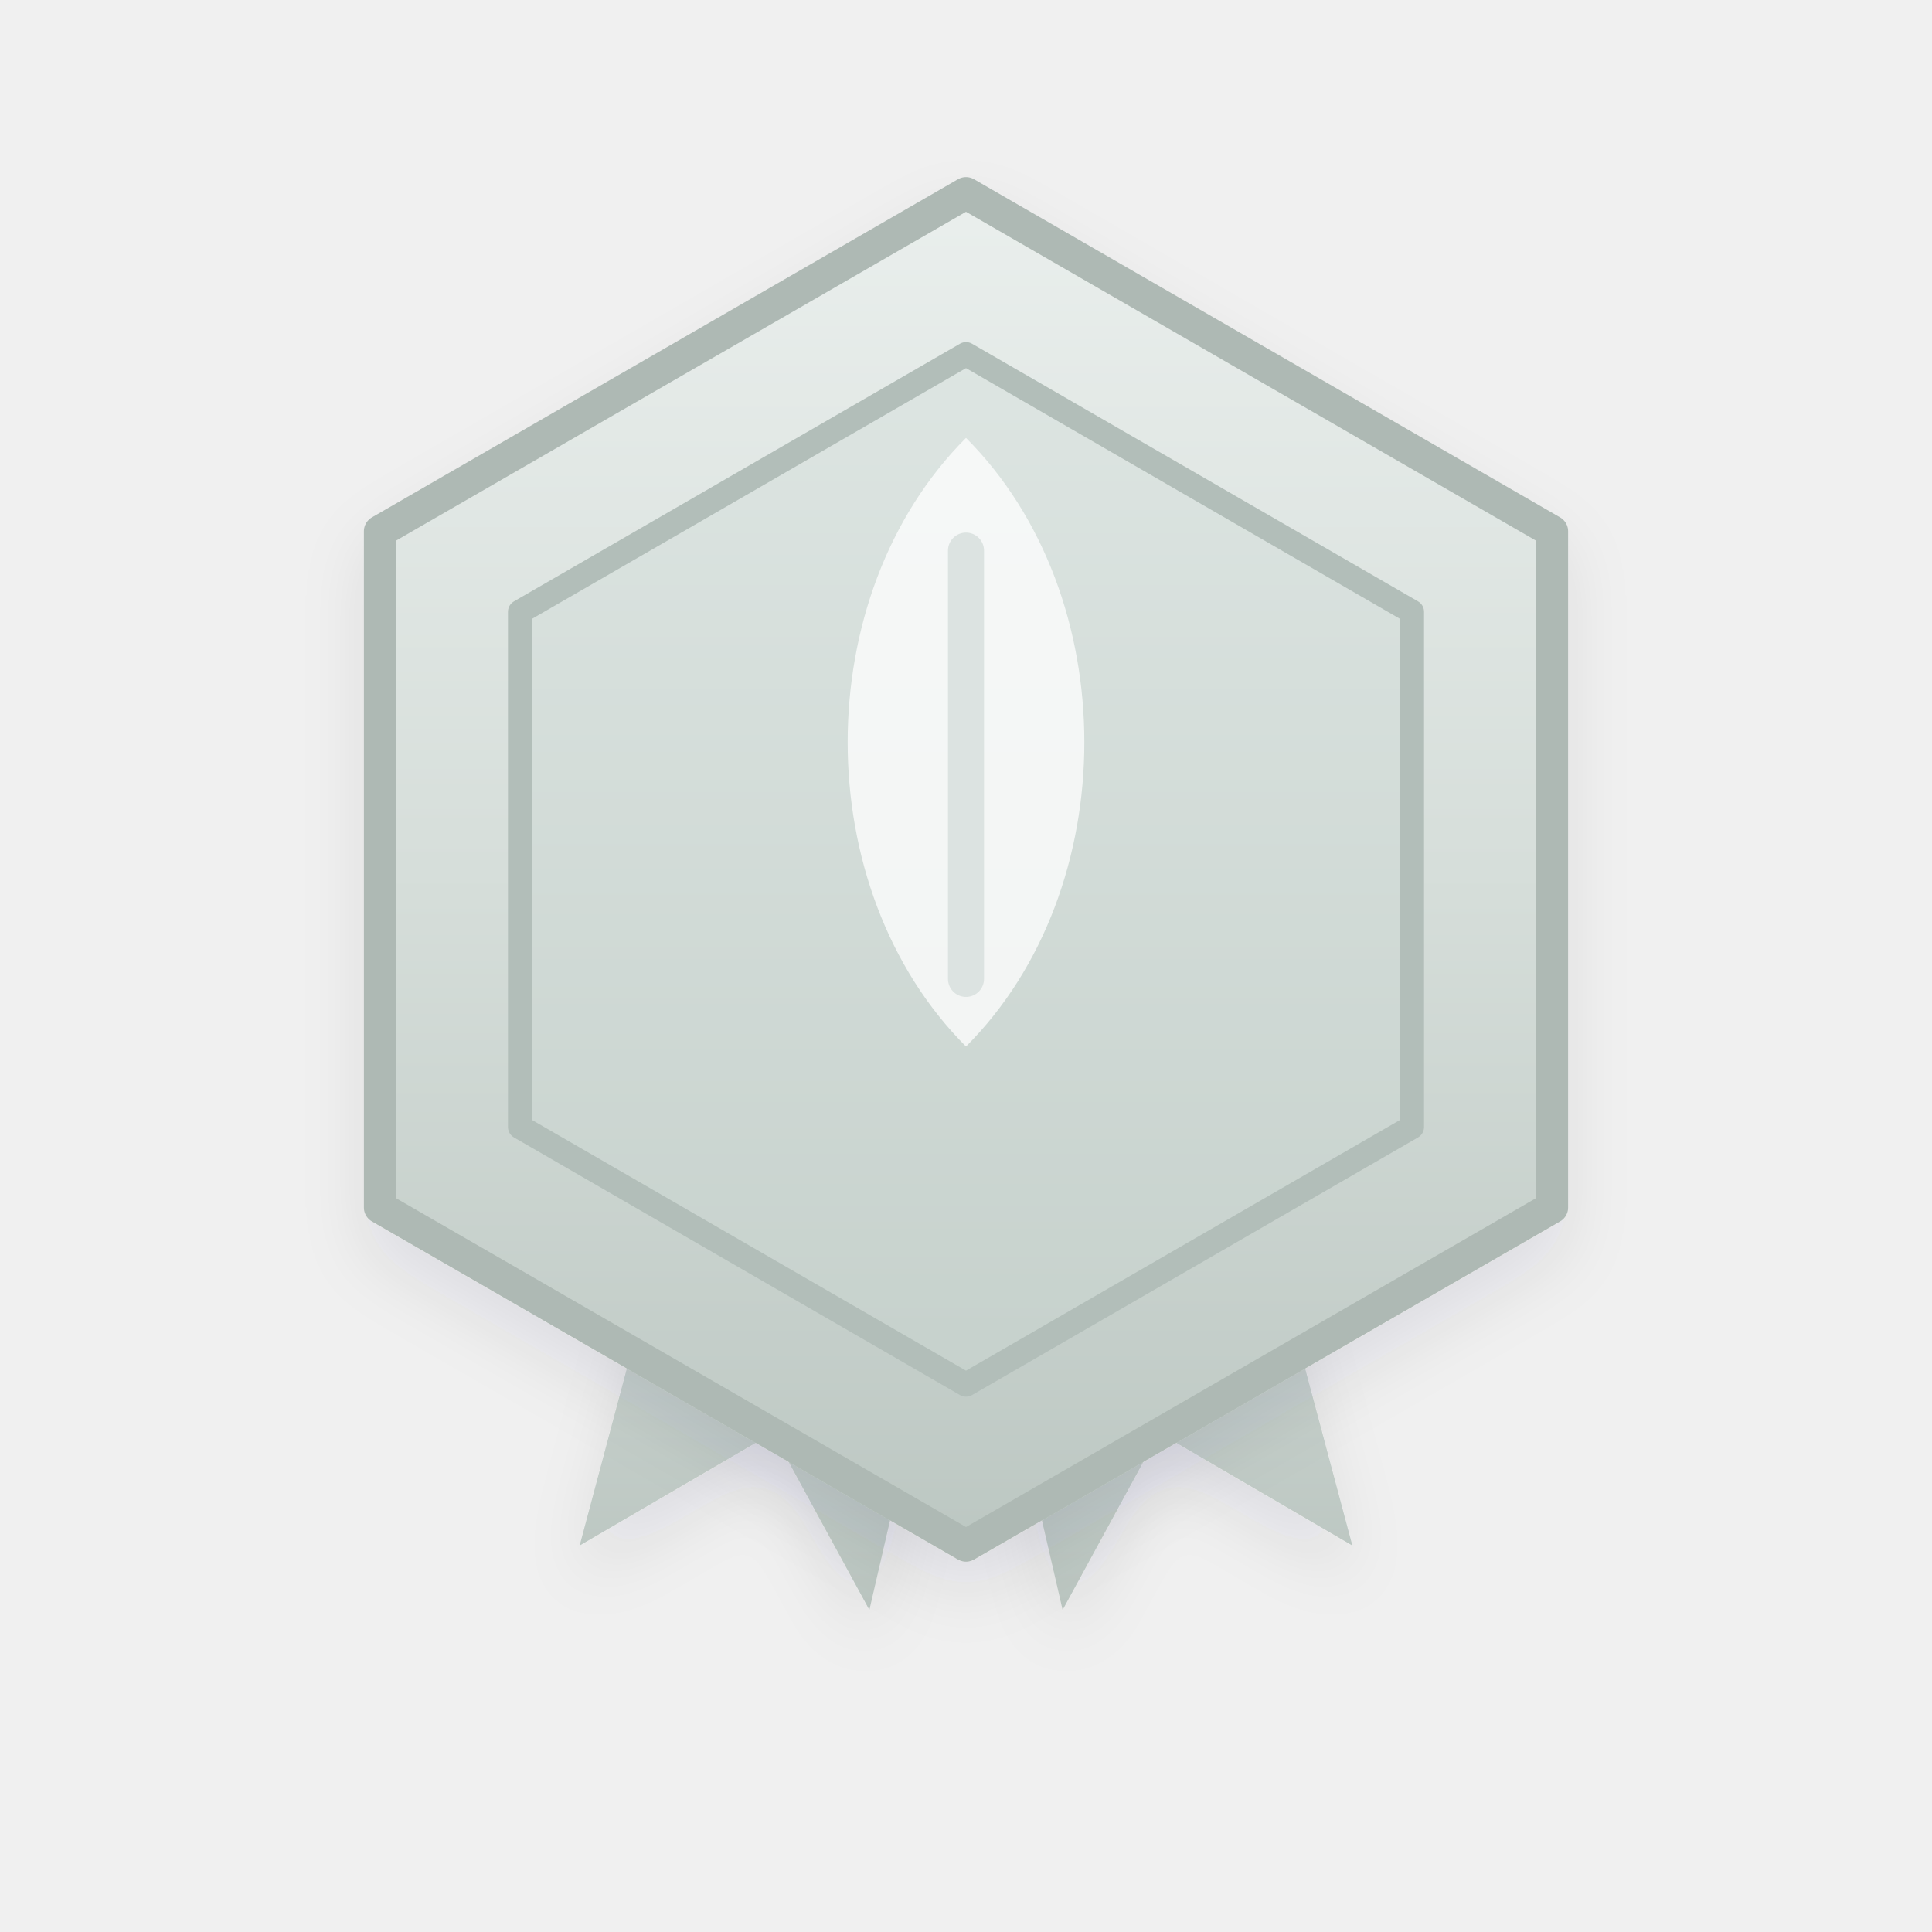
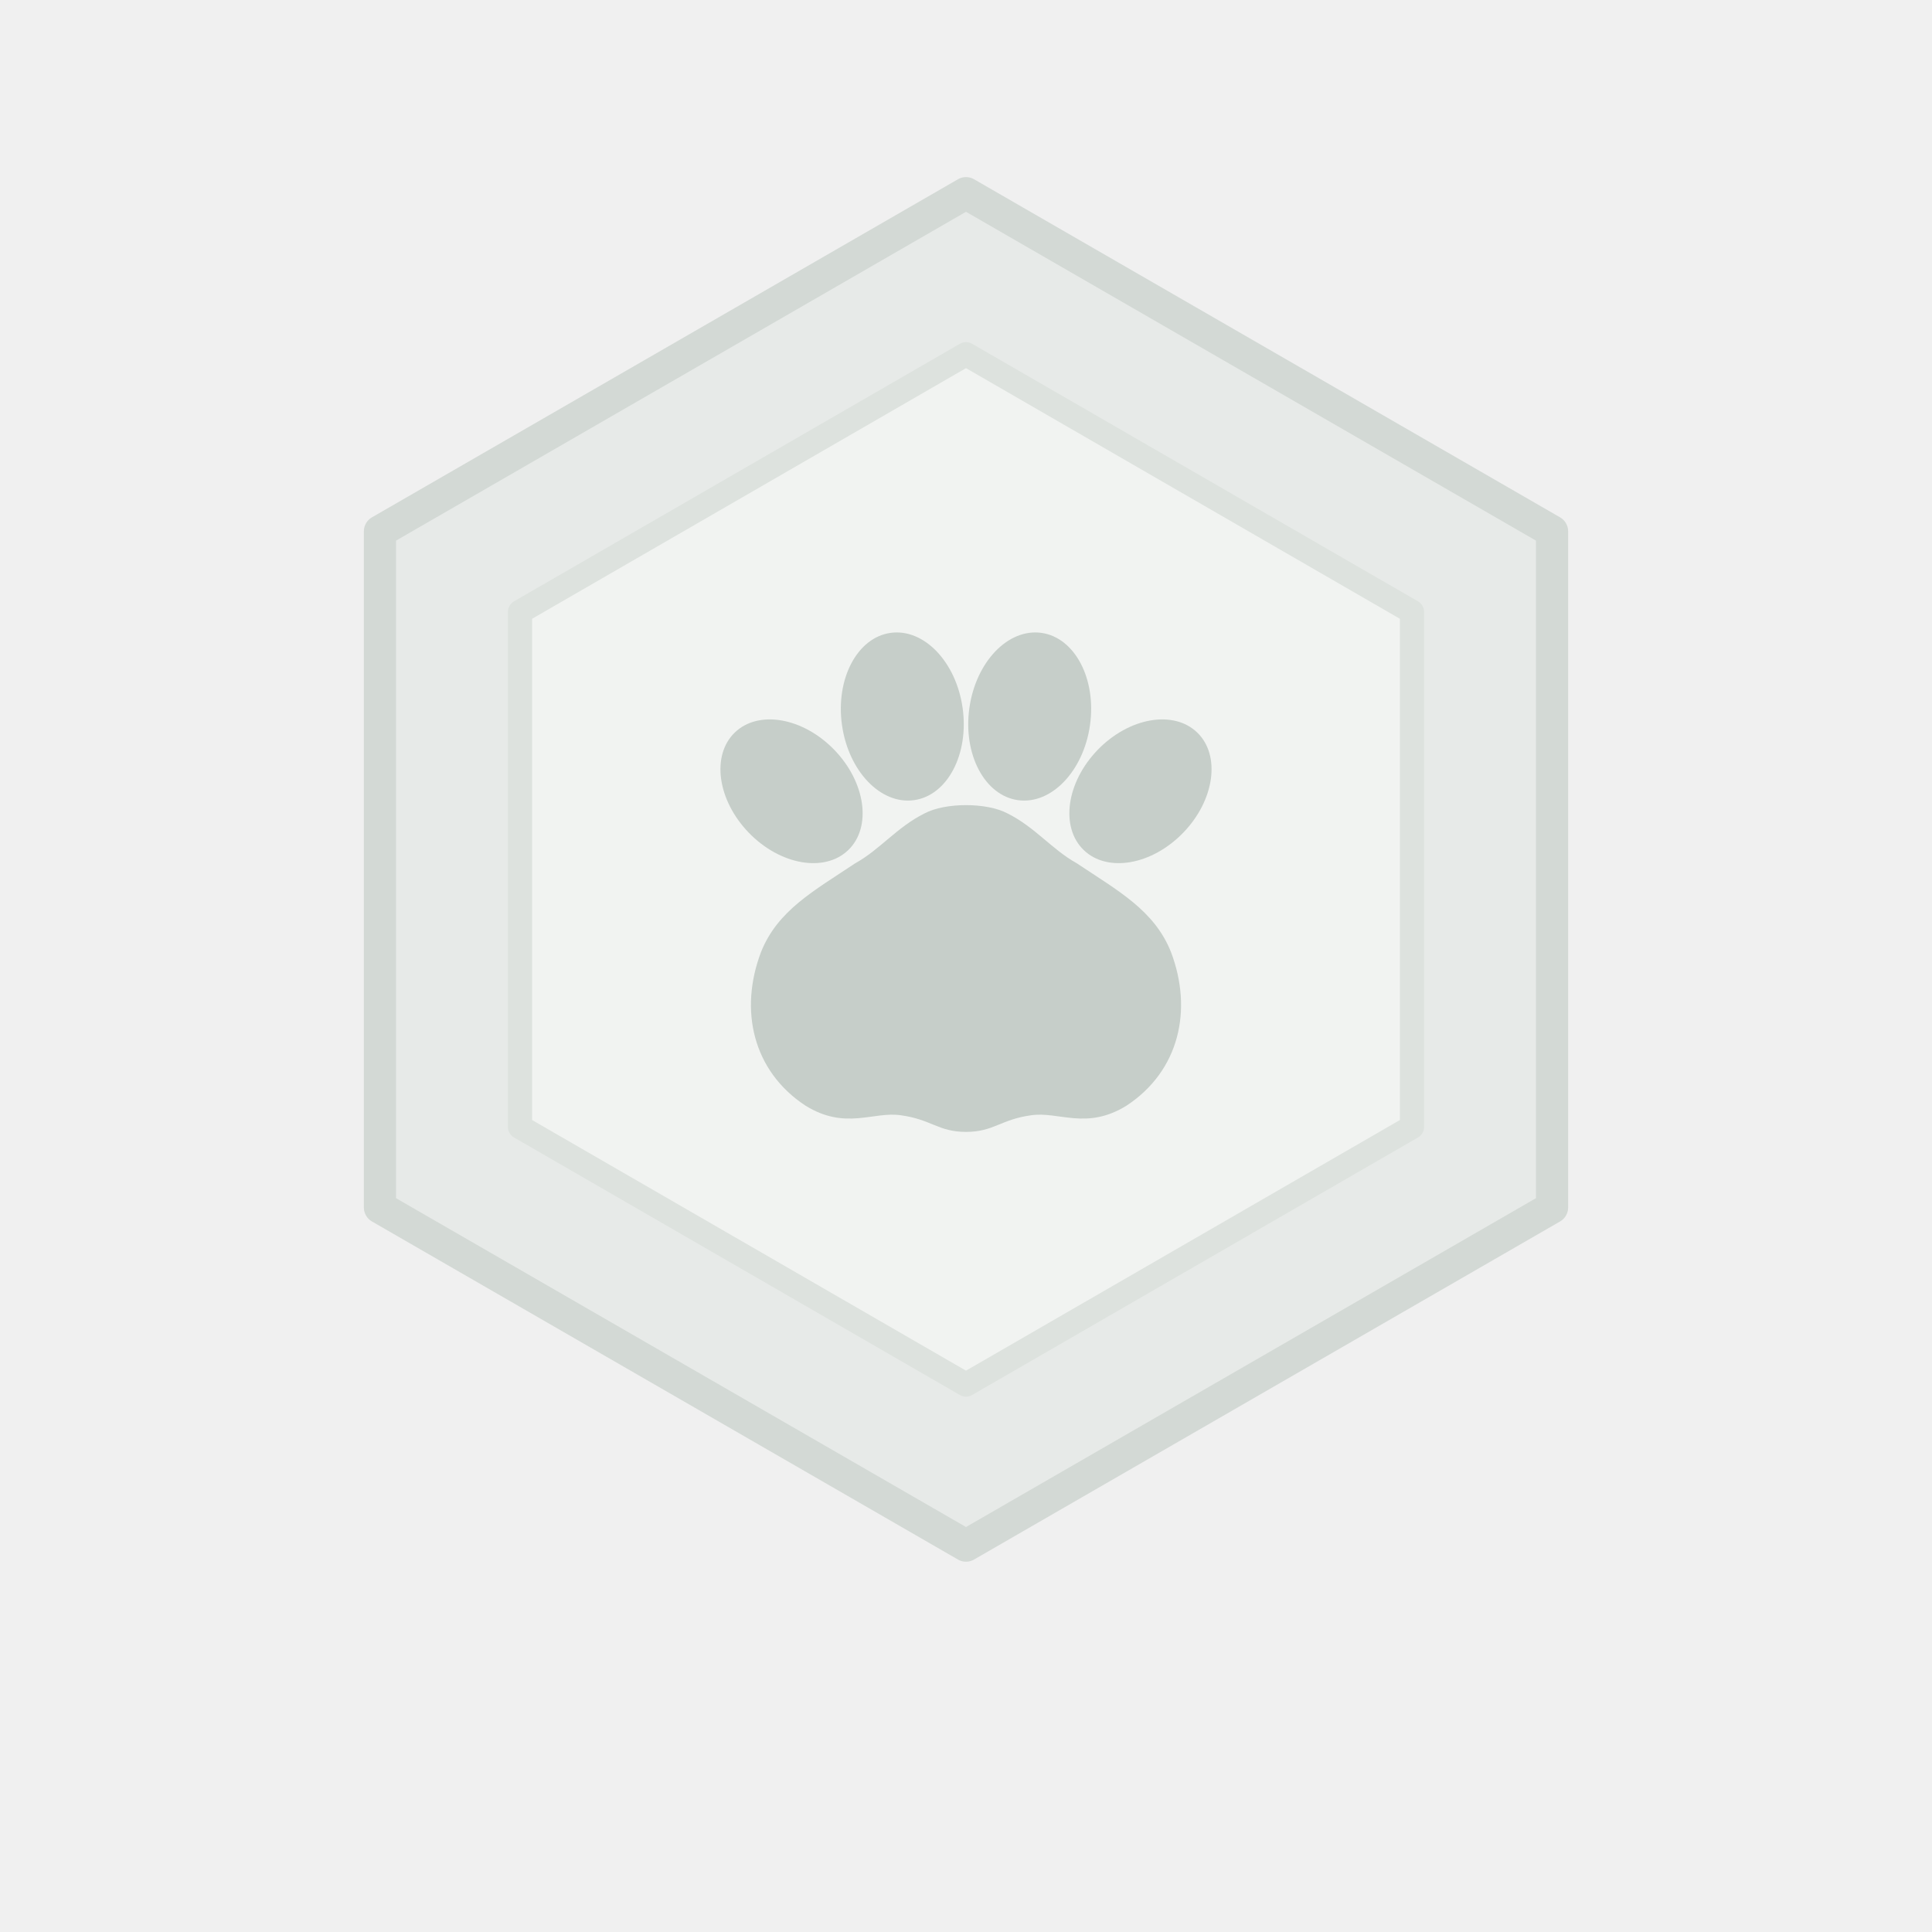
- <svg xmlns="http://www.w3.org/2000/svg" viewBox="0 0 120 120" width="120" height="120" role="img" aria-label="Locked medal">
+ <svg xmlns="http://www.w3.org/2000/svg" viewBox="0 0 120 120" width="120" height="120">
  <defs>
-     <linearGradient id="kvLkMet" x1="0" y1="0" x2="0" y2="1">
-       <stop offset="0" stop-color="#EAEFED" />
-       <stop offset="0.5" stop-color="#D6DEDA" />
-       <stop offset="1" stop-color="#BCC7C2" />
-     </linearGradient>
-     <linearGradient id="kvLkRib" x1="0" y1="0" x2="0" y2="1">
-       <stop offset="0" stop-color="#D5DDD9" />
-       <stop offset="1" stop-color="#BAC5C0" />
-     </linearGradient>
-     <linearGradient id="kvLkFld" x1="0" y1="0" x2="0" y2="1">
-       <stop offset="0" stop-color="#DDE5E2" />
-       <stop offset="1" stop-color="#C6D1CC" />
-     </linearGradient>
-     <filter id="kvLkSf" x="-30%" y="-30%" width="160%" height="160%">
-       <feDropShadow dx="0" dy="2" stdDeviation="2" flood-color="#16294A" flood-opacity="0.08" />
+     <filter id="soft" x="-30%" y="-30%" width="160%" height="160%">
+       <feDropShadow dx="0" dy="2.5" stdDeviation="2.5" flood-color="#0C3B2C" flood-opacity="0.10" />
    </filter>
  </defs>
-   <g filter="url(#kvLkSf)">
-     <path d="M44 66 L36 96 L48 89 L54 100 L60 74 Z" fill="url(#kvLkRib)" />
-     <path d="M76 66 L84 96 L72 89 L66 100 L60 74 Z" fill="url(#kvLkRib)" />
-   </g>
-   <g filter="url(#kvLkSf)">
-     <polygon points="60,12 96.4,33 96.4,75 60,96 23.6,75 23.6,33" fill="url(#kvLkMet)" stroke="#AEB9B4" stroke-width="2" stroke-linejoin="round" />
-   </g>
-   <polygon points="60,22 87.7,38 87.7,70 60,86 32.3,70 32.3,38" fill="url(#kvLkFld)" stroke="#B2BEB9" stroke-width="1.5" stroke-linejoin="round" />
-   <g transform="translate(60,65) scale(1.4)">
-     <path d="M0 0 C -7 -7 -7 -20 0 -27 C 7 -20 7 -7 0 0 Z" fill="#FFFFFF" fill-opacity="0.75" />
-     <path d="M0 -3 L0 -22" fill="none" stroke="#DCE3E1" stroke-width="1.6" stroke-linecap="round" />
+   <polygon points="60.0,12.0 96.4,33.0 96.4,75.0 60.0,96.0 23.6,75.0 23.6,33.0" fill="#E7EAE8" stroke="#D3D9D5" stroke-width="2" stroke-linejoin="round" />
+   <polygon points="60.0,22.0 87.7,38.0 87.7,70.0 60.0,86.0 32.3,70.0 32.3,38.0" fill="#F1F3F1" stroke="#DDE2DE" stroke-width="1.5" stroke-linejoin="round" />
+   <g transform="translate(60,56.2) scale(0.86)">
+     <path d="M -3 -6.6 C -1.5 -7.4 1.5 -7.4 3 -6.6 C 5 -5.6 6.2 -4 8 -3 C 11 -1 13.6 0.4 14.8 3.4 C 16.4 7.6 15.4 12 11.6 14.5 C 8.7 16.3 6.7 14.9 4.7 15.2 C 2.5 15.5 2 16.4 0 16.4 C -2 16.4 -2.5 15.5 -4.7 15.2 C -6.7 14.9 -8.7 16.3 -11.6 14.5 C -15.4 12 -16.4 7.6 -14.8 3.4 C -13.6 0.4 -11 -1 -8 -3 C -6.2 -4 -5 -5.6 -3 -6.6 Z" fill="#C6CEC9" />
+     <g transform="translate(-12.6,-8.2) rotate(-44)">
+       <ellipse rx="4.3" ry="5.9" fill="#C6CEC9" />
+     </g>
+     <g transform="translate(-4.6,-13.6) rotate(-8)">
+       <ellipse rx="4.4" ry="6.1" fill="#C6CEC9" />
+     </g>
+     <g transform="translate(4.6,-13.6) rotate(8)">
+       <ellipse rx="4.4" ry="6.1" fill="#C6CEC9" />
+     </g>
+     <g transform="translate(12.6,-8.2) rotate(44)">
+       <ellipse rx="4.3" ry="5.9" fill="#C6CEC9" />
+     </g>
  </g>
</svg>
